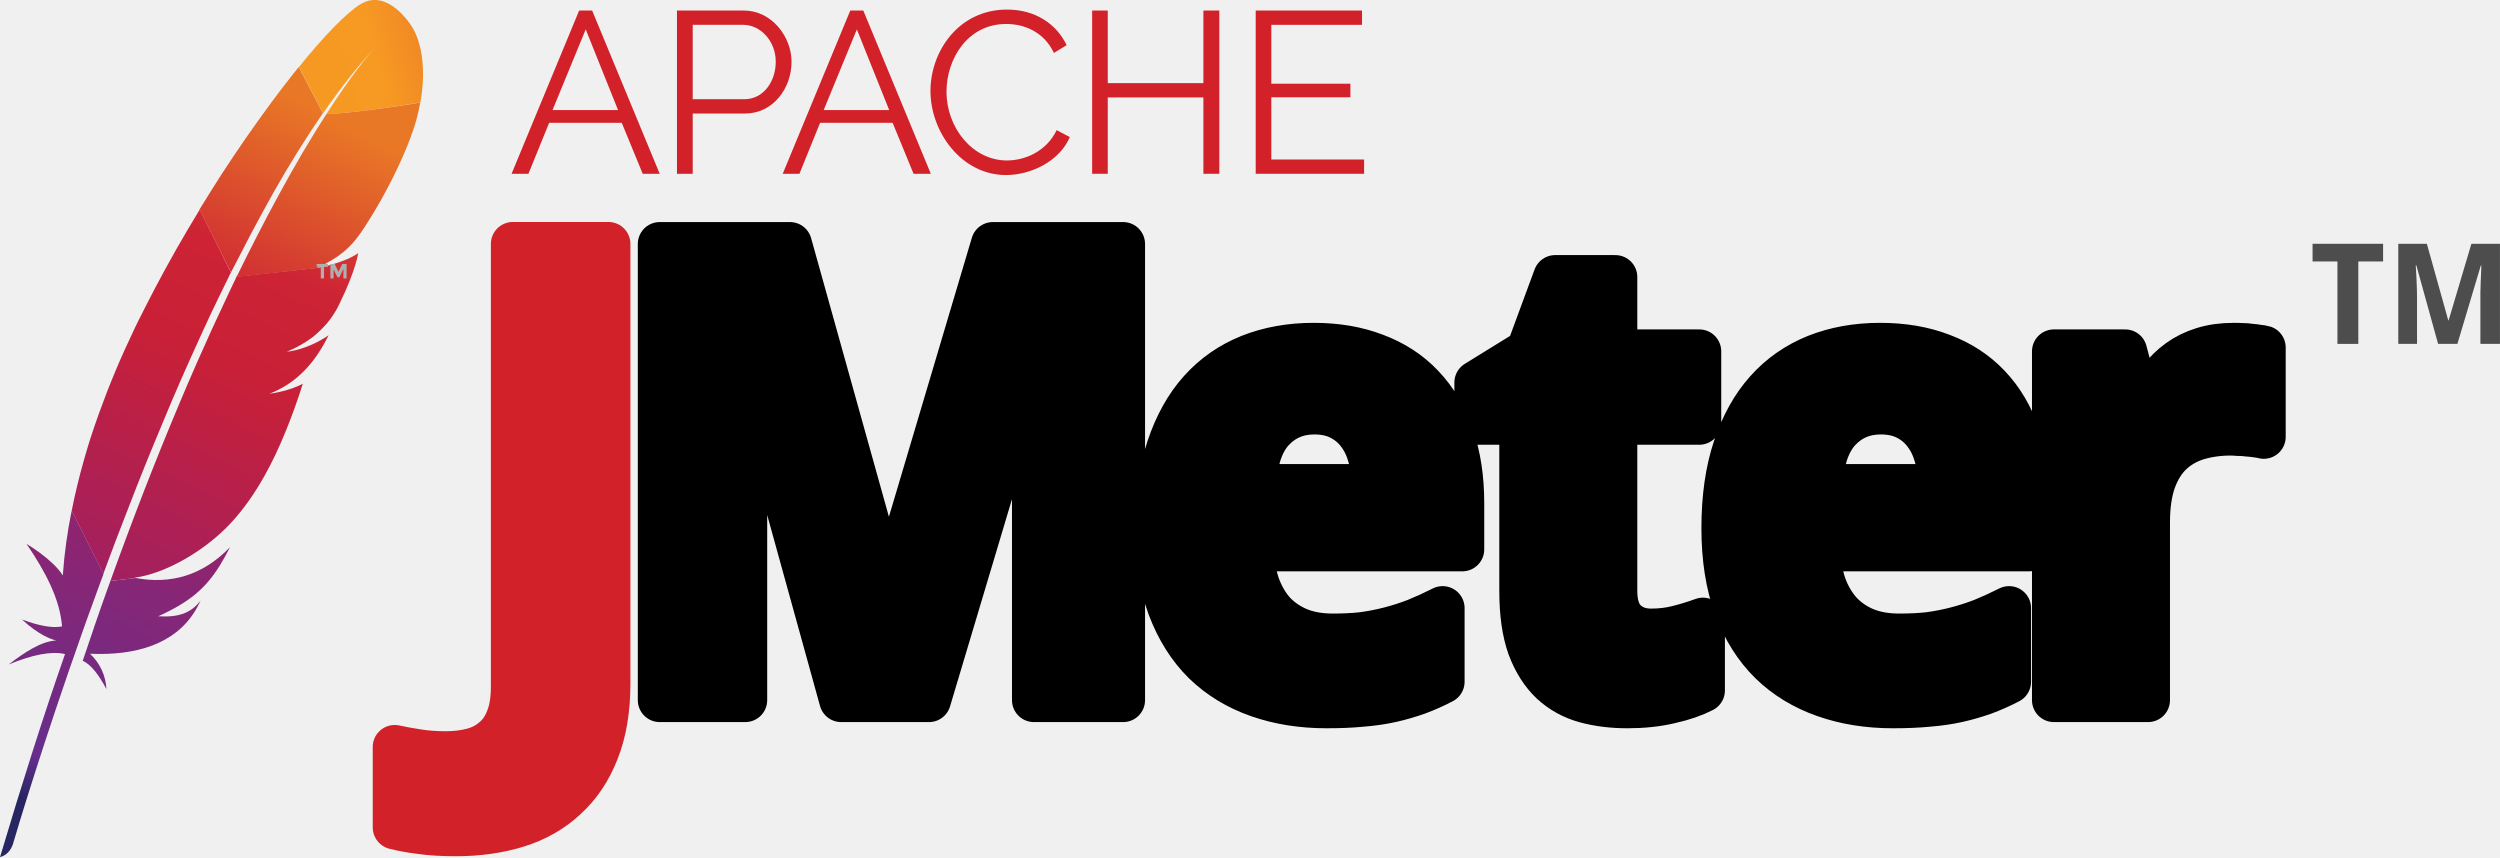
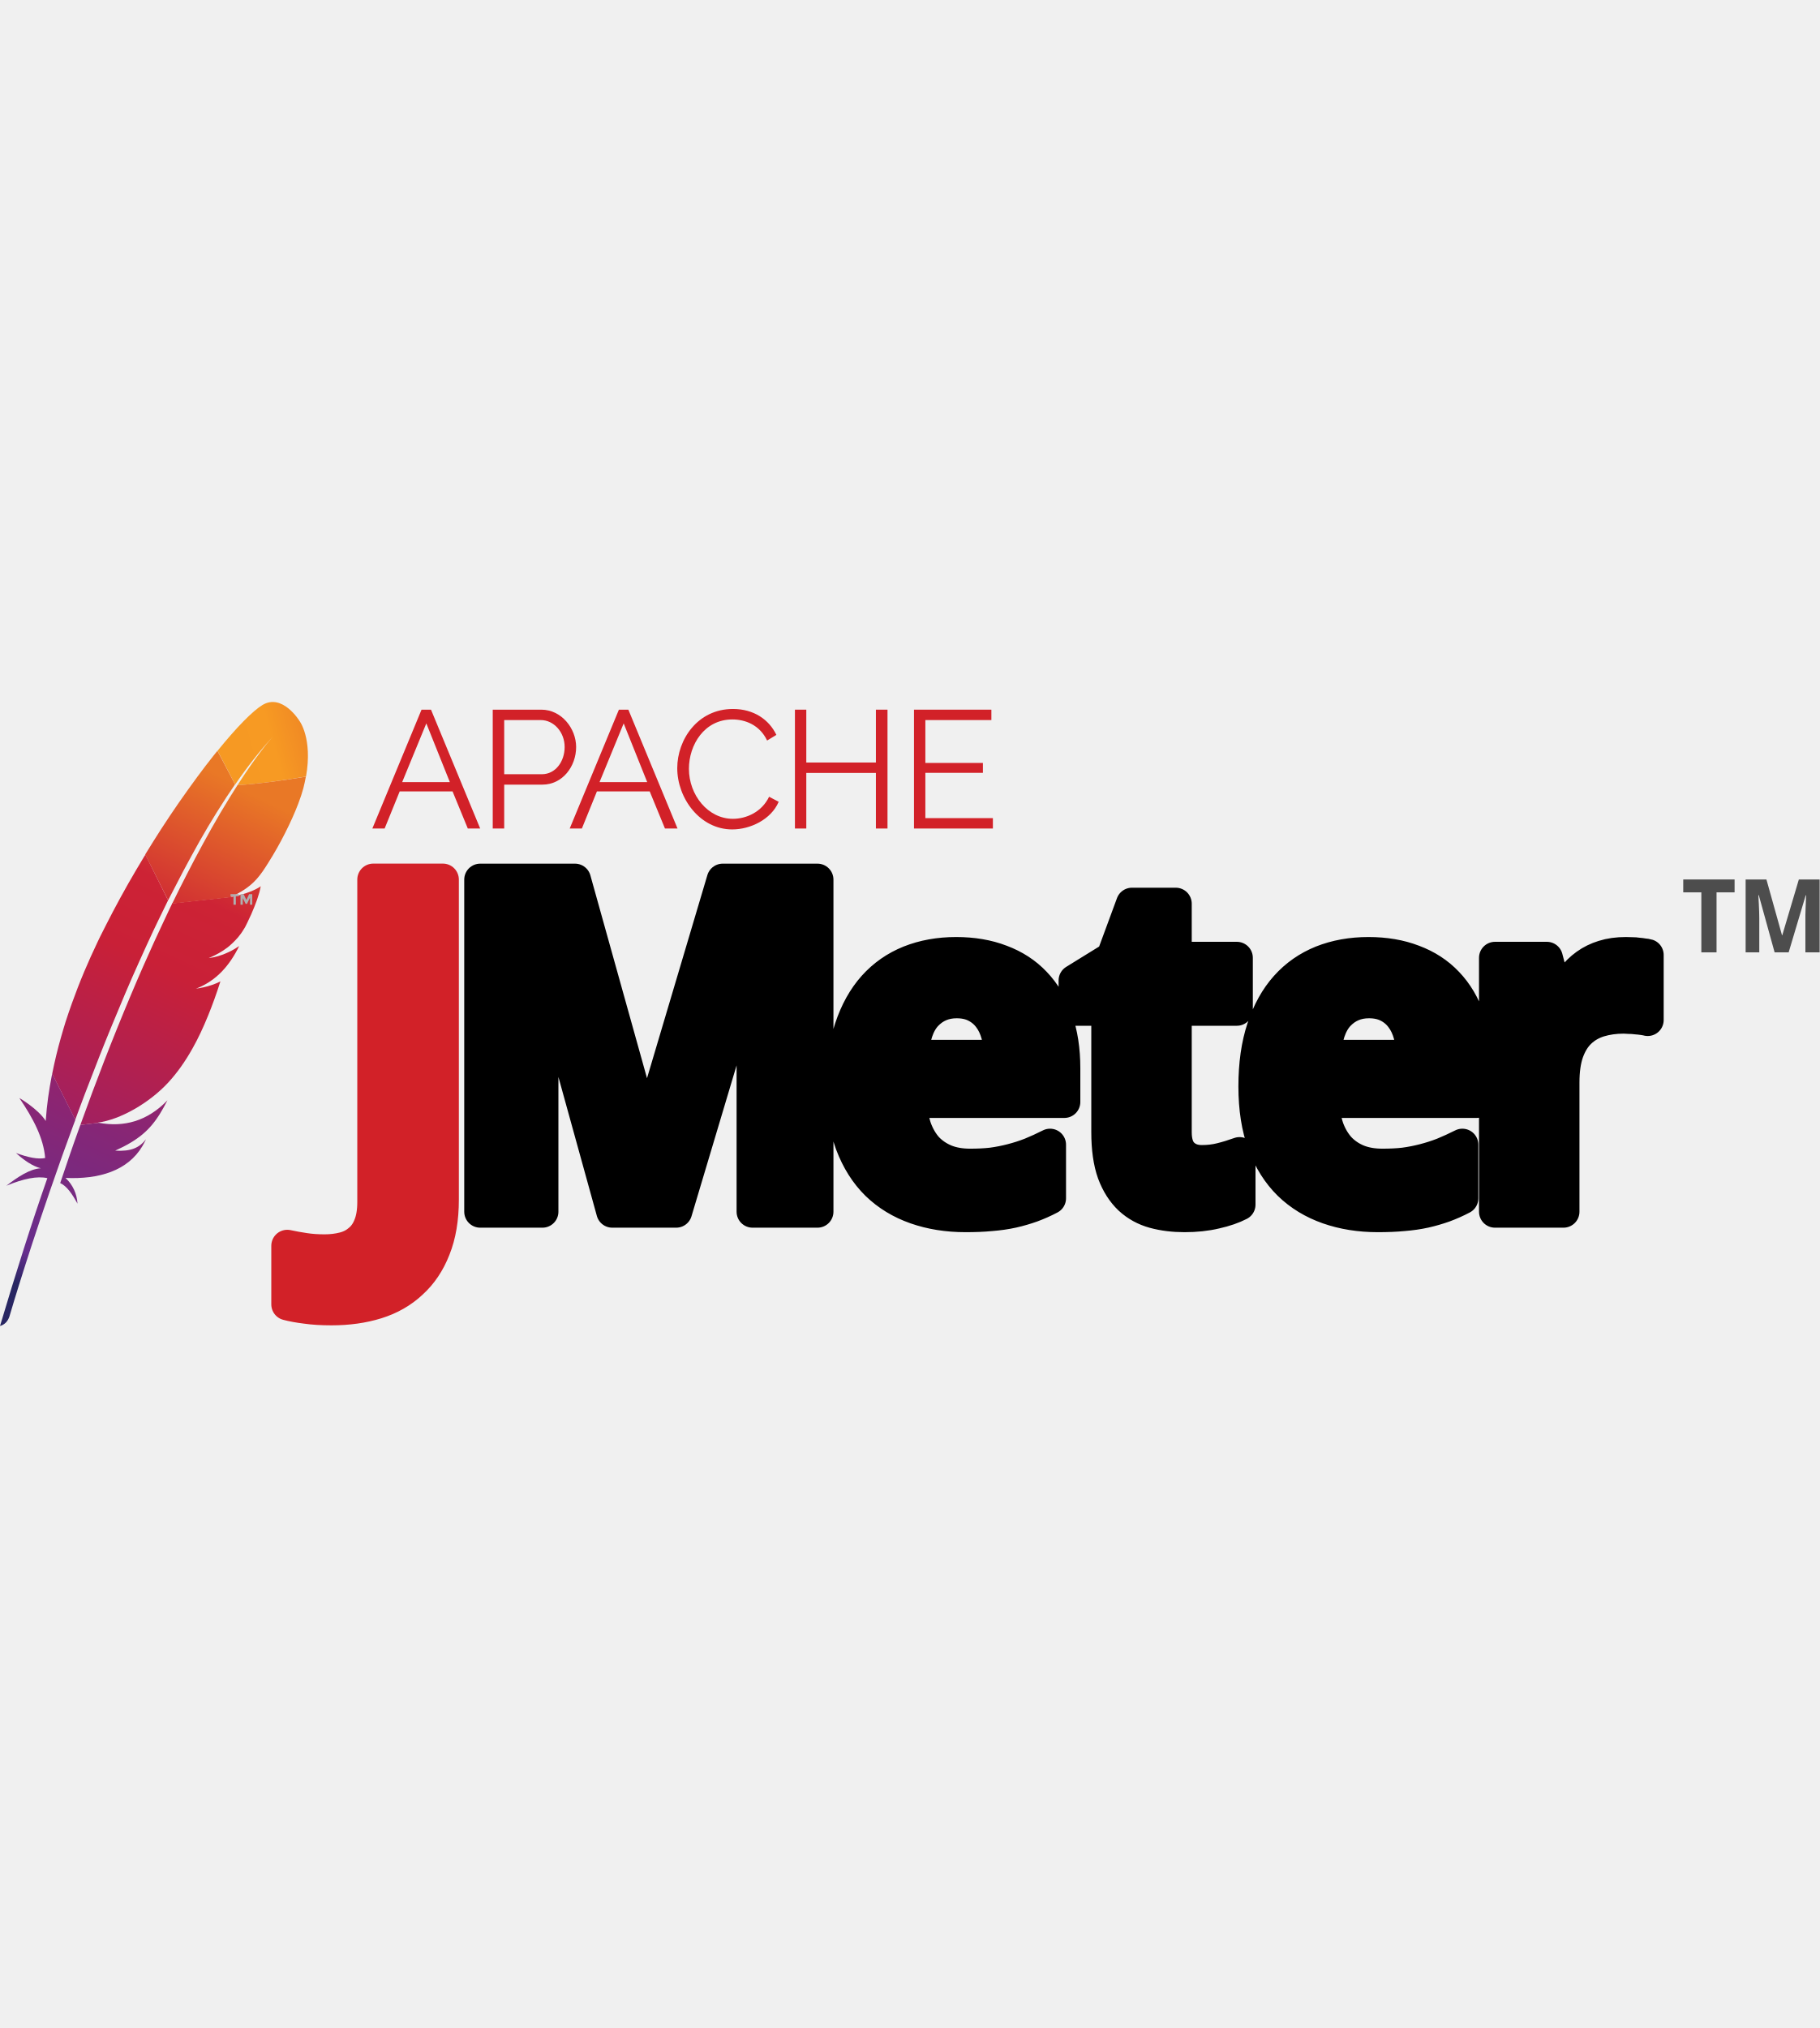
- <svg xmlns="http://www.w3.org/2000/svg" width="70" height="24" viewBox="0 0 70 24" fill="none">
+ <svg xmlns="http://www.w3.org/2000/svg" width="70" height="78" viewBox="0 0 70 24" fill="none">
  <g clip-path="url(#clip0_3288_6483)">
    <path d="M10.097 0.115C9.725 0.34 9.105 0.967 8.369 1.877L9.047 3.172C9.521 2.482 10.008 1.863 10.496 1.334C10.531 1.294 10.553 1.272 10.553 1.272C10.536 1.294 10.514 1.312 10.496 1.334C10.336 1.509 9.858 2.074 9.136 3.199C9.831 3.163 10.899 3.019 11.772 2.867C12.033 1.397 11.519 0.725 11.519 0.725C11.519 0.725 10.864 -0.346 10.097 0.115Z" fill="url(#paint0_linear_3288_6483)" />
    <path d="M7.815 10.986C7.726 11.004 7.637 11.017 7.549 11.031C7.593 11.026 7.642 11.017 7.686 11.008C7.73 11.004 7.775 10.995 7.815 10.986Z" fill="#BE202E" />
    <path opacity="0.35" d="M7.815 10.986C7.726 11.004 7.637 11.017 7.549 11.031C7.593 11.026 7.642 11.017 7.686 11.008C7.73 11.004 7.775 10.995 7.815 10.986Z" fill="#BE202E" />
    <path d="M8.046 9.852C8.042 9.852 8.042 9.852 8.046 9.852C8.06 9.852 8.073 9.847 8.086 9.847C8.144 9.839 8.201 9.83 8.255 9.816C8.188 9.83 8.117 9.839 8.046 9.852Z" fill="#BE202E" />
    <path opacity="0.35" d="M8.046 9.852C8.042 9.852 8.042 9.852 8.046 9.852C8.06 9.852 8.073 9.847 8.086 9.847C8.144 9.839 8.201 9.83 8.255 9.816C8.188 9.83 8.117 9.839 8.046 9.852Z" fill="#BE202E" />
    <path d="M7.044 6.515C7.252 6.125 7.46 5.744 7.668 5.372C7.885 4.987 8.107 4.615 8.333 4.252C8.346 4.23 8.359 4.207 8.373 4.189C8.594 3.835 8.816 3.495 9.042 3.168L8.364 1.877C8.315 1.94 8.262 2.002 8.209 2.07C8.014 2.316 7.81 2.58 7.602 2.863C7.367 3.181 7.128 3.517 6.88 3.871C6.654 4.198 6.423 4.543 6.193 4.897C5.998 5.202 5.803 5.511 5.608 5.829C5.599 5.843 5.595 5.852 5.586 5.865L6.468 7.626C6.663 7.254 6.853 6.882 7.044 6.515Z" fill="url(#paint1_linear_3288_6483)" />
    <path d="M3.025 16.45C2.91 16.772 2.79 17.104 2.675 17.444C2.675 17.449 2.671 17.453 2.671 17.458C2.653 17.507 2.635 17.552 2.622 17.601C2.542 17.83 2.476 18.036 2.316 18.502C2.578 18.623 2.786 18.937 2.981 19.295C2.959 18.923 2.808 18.574 2.52 18.305C3.801 18.363 4.908 18.036 5.475 17.086C5.524 17.001 5.573 16.911 5.617 16.817C5.356 17.149 5.037 17.292 4.43 17.256C5.32 16.853 5.768 16.463 6.162 15.822C6.255 15.67 6.348 15.504 6.441 15.32C5.661 16.131 4.758 16.36 3.805 16.185L3.092 16.266C3.07 16.329 3.047 16.387 3.025 16.45Z" fill="url(#paint2_linear_3288_6483)" />
    <path d="M3.359 14.831C3.514 14.428 3.674 14.02 3.833 13.608C3.988 13.214 4.148 12.819 4.312 12.421C4.476 12.022 4.644 11.623 4.812 11.224C4.985 10.816 5.162 10.413 5.344 10.01C5.521 9.611 5.707 9.212 5.889 8.818C5.955 8.674 6.022 8.535 6.093 8.392C6.208 8.15 6.328 7.908 6.447 7.666C6.452 7.653 6.46 7.639 6.465 7.626L5.592 5.869C5.579 5.892 5.566 5.918 5.548 5.941C5.344 6.281 5.136 6.626 4.936 6.98C4.733 7.339 4.533 7.702 4.338 8.074C4.174 8.388 4.015 8.701 3.855 9.019C3.824 9.082 3.793 9.149 3.762 9.212C3.572 9.611 3.395 10.001 3.239 10.373C3.062 10.794 2.907 11.197 2.77 11.578C2.681 11.829 2.597 12.071 2.522 12.304C2.46 12.501 2.402 12.703 2.345 12.9C2.212 13.366 2.101 13.832 2.008 14.298L2.894 16.068C3.009 15.75 3.133 15.432 3.253 15.105C3.288 15.015 3.324 14.925 3.359 14.831Z" fill="url(#paint3_linear_3288_6483)" />
    <path d="M1.994 14.362C1.883 14.926 1.803 15.491 1.763 16.055C1.763 16.073 1.759 16.096 1.759 16.114C1.484 15.666 0.74 15.226 0.744 15.231C1.276 16.011 1.679 16.781 1.737 17.539C1.453 17.597 1.063 17.512 0.616 17.346C1.085 17.781 1.435 17.902 1.573 17.933C1.143 17.96 0.696 18.26 0.244 18.605C0.904 18.332 1.44 18.224 1.821 18.314C1.214 20.048 0.607 21.966 0 24C0.186 23.947 0.297 23.817 0.359 23.646C0.465 23.279 1.187 20.859 2.313 17.682C2.344 17.593 2.379 17.503 2.41 17.409C2.419 17.382 2.428 17.36 2.437 17.333C2.556 17.001 2.68 16.66 2.809 16.311C2.84 16.23 2.867 16.154 2.898 16.073V16.069L2.011 14.299C2.003 14.321 1.998 14.339 1.994 14.362Z" fill="url(#paint4_linear_3288_6483)" />
    <path d="M6.61 7.779C6.583 7.832 6.561 7.882 6.534 7.935C6.459 8.097 6.379 8.258 6.304 8.424C6.22 8.603 6.136 8.787 6.047 8.975C6.003 9.069 5.958 9.163 5.914 9.262C5.781 9.553 5.648 9.853 5.511 10.162C5.343 10.543 5.174 10.938 5.001 11.35C4.837 11.74 4.669 12.148 4.501 12.564C4.341 12.963 4.177 13.371 4.013 13.797C3.867 14.173 3.721 14.563 3.57 14.962C3.561 14.98 3.557 15.002 3.548 15.02C3.402 15.414 3.251 15.822 3.101 16.239C3.096 16.248 3.092 16.257 3.092 16.266L3.805 16.185C3.792 16.181 3.779 16.181 3.761 16.176C4.616 16.069 5.75 15.423 6.481 14.626C6.818 14.258 7.124 13.828 7.407 13.322C7.62 12.945 7.815 12.529 8.005 12.062C8.169 11.659 8.329 11.22 8.479 10.745C8.284 10.848 8.058 10.924 7.81 10.978C7.766 10.987 7.722 10.996 7.677 11.005C7.633 11.014 7.589 11.018 7.54 11.027C8.338 10.718 8.838 10.122 9.201 9.387C8.993 9.531 8.652 9.719 8.244 9.813C8.191 9.826 8.134 9.835 8.076 9.844C8.063 9.844 8.05 9.849 8.032 9.849C8.307 9.732 8.541 9.602 8.745 9.446C8.789 9.414 8.829 9.378 8.869 9.342C8.931 9.289 8.989 9.23 9.046 9.172C9.082 9.132 9.117 9.096 9.153 9.056C9.232 8.962 9.308 8.859 9.374 8.746C9.396 8.711 9.419 8.679 9.436 8.643C9.463 8.59 9.489 8.54 9.512 8.491C9.622 8.267 9.711 8.065 9.782 7.886C9.817 7.796 9.848 7.716 9.875 7.64C9.884 7.608 9.897 7.581 9.906 7.55C9.933 7.465 9.959 7.389 9.977 7.321C10.003 7.223 10.021 7.142 10.03 7.084C10.003 7.106 9.972 7.129 9.937 7.147C9.698 7.29 9.286 7.425 8.953 7.487C8.949 7.487 8.944 7.487 8.94 7.492C8.909 7.496 8.874 7.501 8.838 7.51C8.843 7.505 8.851 7.505 8.856 7.501L6.614 7.747C6.618 7.765 6.614 7.774 6.61 7.779Z" fill="url(#paint5_linear_3288_6483)" />
    <path d="M9.135 3.198C8.936 3.507 8.719 3.861 8.484 4.256C8.471 4.278 8.457 4.296 8.448 4.319C8.245 4.664 8.032 5.04 7.806 5.457C7.611 5.815 7.407 6.196 7.195 6.613C7.008 6.971 6.822 7.352 6.623 7.756L8.865 7.509C9.516 7.204 9.809 6.931 10.092 6.532C10.168 6.425 10.243 6.308 10.318 6.187C10.549 5.824 10.774 5.425 10.974 5.027C11.169 4.641 11.341 4.26 11.47 3.92C11.554 3.7 11.621 3.498 11.669 3.319C11.709 3.162 11.74 3.014 11.767 2.871C10.899 3.019 9.831 3.162 9.135 3.198Z" fill="url(#paint6_linear_3288_6483)" />
    <path d="M7.686 11.014C7.642 11.023 7.598 11.027 7.549 11.036C7.593 11.027 7.637 11.018 7.686 11.014Z" fill="#BE202E" />
    <path opacity="0.35" d="M7.686 11.014C7.642 11.023 7.598 11.027 7.549 11.036C7.593 11.027 7.637 11.018 7.686 11.014Z" fill="#BE202E" />
    <path d="M7.686 11.014C7.642 11.023 7.598 11.027 7.549 11.036C7.593 11.027 7.637 11.018 7.686 11.014Z" fill="url(#paint7_linear_3288_6483)" />
    <path d="M8.041 9.852C8.054 9.852 8.068 9.848 8.085 9.848C8.072 9.848 8.059 9.852 8.041 9.852Z" fill="#BE202E" />
    <path opacity="0.35" d="M8.041 9.852C8.054 9.852 8.068 9.848 8.085 9.848C8.072 9.848 8.059 9.852 8.041 9.852Z" fill="#BE202E" />
    <path d="M8.041 9.852C8.054 9.852 8.068 9.848 8.085 9.848C8.072 9.848 8.059 9.852 8.041 9.852Z" fill="url(#paint8_linear_3288_6483)" />
    <path d="M9.073 7.469V7.797H8.982V7.469H8.867V7.391H9.184V7.469H9.073Z" fill="#B0AFB0" />
    <path d="M9.61 7.541L9.502 7.763H9.448L9.34 7.541V7.797H9.252V7.391H9.373L9.478 7.612L9.583 7.391H9.704V7.797H9.616V7.541H9.61Z" fill="#B0AFB0" />
    <path d="M12.752 23.36C12.378 23.36 12.05 23.34 11.768 23.299C11.486 23.264 11.247 23.22 11.051 23.168V20.914C11.264 20.96 11.488 21.001 11.725 21.036C11.955 21.071 12.208 21.089 12.485 21.089C12.75 21.089 12.994 21.059 13.219 21.001C13.449 20.943 13.648 20.841 13.815 20.695C13.988 20.556 14.12 20.366 14.212 20.128C14.31 19.889 14.359 19.589 14.359 19.228V6.83H17.037V19.14C17.037 19.874 16.93 20.506 16.717 21.036C16.51 21.566 16.216 22.003 15.836 22.347C15.462 22.696 15.013 22.953 14.489 23.116C13.965 23.279 13.386 23.36 12.752 23.36Z" fill="#D22128" stroke="#D22128" stroke-width="1.229" stroke-linejoin="round" />
    <path d="M18.473 6.832V19.604H20.867V13.661C20.867 13.498 20.862 13.316 20.856 13.112C20.856 12.908 20.851 12.696 20.839 12.475C20.833 12.254 20.827 12.031 20.815 11.804C20.809 11.576 20.799 11.355 20.788 11.139C20.765 10.638 20.736 10.12 20.702 9.584H20.781L23.553 19.604H26.012L29.002 9.601H29.07C29.053 10.131 29.035 10.639 29.012 11.129C29.006 11.338 28.996 11.554 28.984 11.776C28.979 11.997 28.973 12.214 28.967 12.43C28.962 12.645 28.956 12.85 28.95 13.042C28.95 13.234 28.95 13.406 28.95 13.557V19.604H31.447V6.832H27.801L24.898 16.598H24.846L22.119 6.832H18.473ZM43.545 7.757L42.785 9.817L41.337 10.711V11.838H42.595V16.546C42.595 17.174 42.669 17.699 42.819 18.118C42.974 18.532 43.187 18.863 43.452 19.113C43.717 19.358 44.032 19.532 44.394 19.631C44.757 19.73 45.147 19.777 45.567 19.777C45.999 19.777 46.398 19.736 46.761 19.649C47.13 19.567 47.435 19.46 47.683 19.332V17.349C47.441 17.436 47.203 17.51 46.967 17.568C46.737 17.627 46.49 17.655 46.231 17.655C45.932 17.655 45.69 17.564 45.505 17.384C45.321 17.203 45.23 16.924 45.23 16.546V11.838H47.58V9.838H45.23V7.757H43.545ZM36.782 9.654C36.126 9.654 35.528 9.762 34.987 9.977C34.451 10.193 33.99 10.513 33.604 10.944C33.224 11.37 32.926 11.904 32.713 12.545C32.5 13.185 32.393 13.932 32.393 14.789C32.393 15.633 32.51 16.372 32.741 17.001C32.977 17.625 33.304 18.143 33.724 18.556C34.145 18.964 34.646 19.267 35.227 19.471C35.809 19.675 36.446 19.777 37.137 19.777C37.494 19.777 37.821 19.765 38.12 19.736C38.42 19.712 38.7 19.672 38.96 19.614C39.219 19.556 39.462 19.483 39.692 19.402C39.928 19.314 40.164 19.211 40.394 19.089V17.026C40.141 17.154 39.893 17.267 39.651 17.366C39.409 17.46 39.163 17.539 38.915 17.603C38.667 17.667 38.413 17.718 38.148 17.753C37.889 17.782 37.613 17.794 37.319 17.794C36.968 17.794 36.653 17.742 36.376 17.631C36.106 17.52 35.87 17.362 35.675 17.158C35.485 16.948 35.337 16.693 35.227 16.396C35.124 16.093 35.067 15.756 35.056 15.383H40.944V14.089C40.944 13.379 40.848 12.751 40.652 12.204C40.462 11.65 40.186 11.184 39.823 10.805C39.466 10.427 39.027 10.142 38.509 9.949C37.996 9.751 37.422 9.654 36.782 9.654ZM52.643 9.654C51.986 9.654 51.389 9.762 50.847 9.977C50.312 10.193 49.85 10.513 49.465 10.944C49.084 11.37 48.787 11.904 48.574 12.545C48.361 13.185 48.254 13.932 48.254 14.789C48.254 15.633 48.371 16.372 48.601 17.001C48.837 17.625 49.164 18.143 49.585 18.556C50.005 18.964 50.507 19.267 51.088 19.471C51.67 19.675 52.306 19.777 52.997 19.777C53.354 19.777 53.681 19.765 53.981 19.736C54.28 19.712 54.561 19.672 54.82 19.614C55.079 19.556 55.322 19.483 55.553 19.402C55.789 19.314 56.024 19.211 56.255 19.089V17.026C56.001 17.154 55.753 17.267 55.512 17.366C55.27 17.46 55.023 17.539 54.776 17.603C54.528 17.667 54.273 17.718 54.008 17.753C53.749 17.782 53.473 17.794 53.179 17.794C52.828 17.794 52.513 17.742 52.237 17.631C51.966 17.52 51.734 17.362 51.539 17.158C51.349 16.948 51.197 16.693 51.088 16.396C50.984 16.093 50.928 15.756 50.916 15.383H56.805V14.089C56.805 13.379 56.708 12.751 56.513 12.204C56.322 11.65 56.046 11.184 55.684 10.805C55.327 10.427 54.888 10.142 54.37 9.949C53.857 9.751 53.282 9.654 52.643 9.654ZM62.546 9.654C62.223 9.654 61.936 9.694 61.682 9.775C61.435 9.851 61.21 9.96 61.008 10.106C60.812 10.246 60.636 10.42 60.475 10.624C60.314 10.828 60.163 11.052 60.025 11.303H59.894L59.505 9.838H57.51V19.604H60.145V14.632C60.145 14.172 60.201 13.785 60.31 13.47C60.425 13.15 60.583 12.893 60.785 12.701C60.992 12.503 61.239 12.361 61.521 12.273C61.809 12.186 62.12 12.141 62.46 12.141C62.517 12.141 62.59 12.146 62.676 12.152C62.763 12.152 62.848 12.157 62.934 12.169C63.027 12.175 63.115 12.185 63.196 12.197C63.276 12.208 63.339 12.22 63.385 12.232V9.73C63.35 9.718 63.299 9.712 63.23 9.706C63.167 9.694 63.094 9.684 63.014 9.678C62.939 9.666 62.859 9.66 62.773 9.66C62.692 9.655 62.615 9.654 62.546 9.654ZM36.8 11.55C37.076 11.55 37.318 11.601 37.525 11.706C37.733 11.811 37.907 11.955 38.045 12.141C38.183 12.322 38.285 12.538 38.354 12.788C38.423 13.039 38.462 13.312 38.468 13.609H35.107C35.153 12.899 35.328 12.379 35.633 12.047C35.944 11.715 36.333 11.55 36.8 11.55ZM52.66 11.55C52.937 11.55 53.178 11.601 53.386 11.706C53.593 11.811 53.767 11.955 53.905 12.141C54.043 12.322 54.146 12.538 54.215 12.788C54.284 13.039 54.322 13.312 54.328 13.609H50.968C51.014 12.899 51.189 12.379 51.494 12.047C51.805 11.715 52.194 11.55 52.66 11.55Z" fill="url(#paint9_linear_3288_6483)" stroke="url(#paint10_linear_3288_6483)" stroke-width="1.229" stroke-linejoin="round" />
    <path d="M66.033 9.629H65.448V7.321H64.752V6.826H66.727V7.321H66.033V9.629Z" fill="url(#paint11_linear_3288_6483)" />
    <path d="M68.267 9.629L67.658 7.43H67.641C67.649 7.548 67.655 7.661 67.66 7.771C67.663 7.819 67.665 7.867 67.666 7.917C67.668 7.967 67.67 8.016 67.672 8.065C67.674 8.113 67.675 8.16 67.675 8.204C67.677 8.249 67.677 8.289 67.677 8.325V9.629H67.152V6.826H67.952L68.551 8.969H68.562L69.199 6.826H69.999V9.629H69.451V8.302C69.451 8.269 69.451 8.231 69.451 8.189C69.453 8.147 69.454 8.102 69.455 8.055C69.456 8.008 69.458 7.96 69.459 7.911C69.462 7.863 69.463 7.815 69.465 7.769C69.47 7.662 69.474 7.55 69.478 7.434H69.463L68.807 9.629H68.267Z" fill="url(#paint12_linear_3288_6483)" />
    <path d="M14.324 4.866L16.216 0.295H16.58L18.472 4.866H17.996L17.409 3.438H15.376L14.796 4.866H14.324ZM16.4 0.823L15.471 3.081H17.305L16.4 0.823Z" fill="#D22128" />
    <path d="M18.955 4.866V0.295H20.827C21.602 0.295 22.163 1.021 22.163 1.731C22.163 2.476 21.641 3.178 20.866 3.178H19.396V4.866H18.955ZM19.396 2.778H20.843C21.376 2.778 21.721 2.282 21.721 1.731C21.721 1.156 21.303 0.695 20.804 0.695H19.396V2.778Z" fill="#D22128" />
    <path d="M21.916 4.866L23.808 0.295H24.172L26.063 4.866H25.58L24.993 3.438H22.963L22.384 4.866H21.916ZM23.992 0.823L23.063 3.081H24.897L23.992 0.823Z" fill="#D22128" />
    <path d="M28.197 0.268C28.999 0.268 29.586 0.679 29.866 1.265L29.51 1.482C29.222 0.877 28.662 0.671 28.174 0.671C27.093 0.671 26.502 1.649 26.502 2.569C26.502 3.578 27.234 4.493 28.194 4.493C28.704 4.493 29.302 4.237 29.586 3.644L29.955 3.838C29.663 4.521 28.861 4.901 28.167 4.901C26.927 4.901 26.053 3.702 26.053 2.545C26.053 1.447 26.835 0.268 28.197 0.268Z" fill="#D22128" />
    <path d="M34.141 0.295V4.866H33.695V2.728H31.017V4.866H30.58V0.295H31.017V2.328H33.695V0.295H34.141Z" fill="#D22128" />
    <path d="M38.195 4.466V4.866H35.16V0.295H38.137V0.695H35.597V2.344H37.811V2.724H35.597V4.466H38.195Z" fill="#D22128" />
  </g>
  <defs>
    <linearGradient id="paint0_linear_3288_6483" x1="8.947" y1="2.033" x2="13.924" y2="0.665" gradientUnits="userSpaceOnUse">
      <stop stop-color="#F69923" />
      <stop offset="0.312" stop-color="#F79A23" />
      <stop offset="0.838" stop-color="#E97826" />
    </linearGradient>
    <linearGradient id="paint1_linear_3288_6483" x1="-1.928" y1="24.585" x2="8.367" y2="2.757" gradientUnits="userSpaceOnUse">
      <stop offset="0.323" stop-color="#9E2064" />
      <stop offset="0.63" stop-color="#C92037" />
      <stop offset="0.751" stop-color="#CD2335" />
      <stop offset="1" stop-color="#E97826" />
    </linearGradient>
    <linearGradient id="paint2_linear_3288_6483" x1="1.466" y1="22.964" x2="7.601" y2="9.957" gradientUnits="userSpaceOnUse">
      <stop stop-color="#282662" />
      <stop offset="0.095" stop-color="#662E8D" />
      <stop offset="0.788" stop-color="#9F2064" />
      <stop offset="0.949" stop-color="#CD2032" />
    </linearGradient>
    <linearGradient id="paint3_linear_3288_6483" x1="-1.56" y1="23.258" x2="8.734" y2="1.43" gradientUnits="userSpaceOnUse">
      <stop offset="0.323" stop-color="#9E2064" />
      <stop offset="0.63" stop-color="#C92037" />
      <stop offset="0.751" stop-color="#CD2335" />
      <stop offset="1" stop-color="#E97826" />
    </linearGradient>
    <linearGradient id="paint4_linear_3288_6483" x1="-0.531" y1="21.799" x2="4.879" y2="10.327" gradientUnits="userSpaceOnUse">
      <stop stop-color="#282662" />
      <stop offset="0.095" stop-color="#662E8D" />
      <stop offset="0.788" stop-color="#9F2064" />
      <stop offset="0.949" stop-color="#CD2032" />
    </linearGradient>
    <linearGradient id="paint5_linear_3288_6483" x1="0.681" y1="24.317" x2="10.976" y2="2.488" gradientUnits="userSpaceOnUse">
      <stop offset="0.323" stop-color="#9E2064" />
      <stop offset="0.63" stop-color="#C92037" />
      <stop offset="0.751" stop-color="#CD2335" />
      <stop offset="1" stop-color="#E97826" />
    </linearGradient>
    <linearGradient id="paint6_linear_3288_6483" x1="-0.057" y1="25.623" x2="10.238" y2="3.795" gradientUnits="userSpaceOnUse">
      <stop offset="0.323" stop-color="#9E2064" />
      <stop offset="0.63" stop-color="#C92037" />
      <stop offset="0.751" stop-color="#CD2335" />
      <stop offset="1" stop-color="#E97826" />
    </linearGradient>
    <linearGradient id="paint7_linear_3288_6483" x1="1.348" y1="24.477" x2="11.453" y2="2.807" gradientUnits="userSpaceOnUse">
      <stop offset="0.323" stop-color="#9E2064" />
      <stop offset="0.63" stop-color="#C92037" />
      <stop offset="0.751" stop-color="#CD2335" />
      <stop offset="1" stop-color="#E97826" />
    </linearGradient>
    <linearGradient id="paint8_linear_3288_6483" x1="1.272" y1="24.426" x2="11.375" y2="2.757" gradientUnits="userSpaceOnUse">
      <stop offset="0.323" stop-color="#9E2064" />
      <stop offset="0.63" stop-color="#C92037" />
      <stop offset="0.751" stop-color="#CD2335" />
      <stop offset="1" stop-color="#E97826" />
    </linearGradient>
    <linearGradient id="paint9_linear_3288_6483" x1="18.473" y1="6.832" x2="63.385" y2="6.832" gradientUnits="userSpaceOnUse">
      <stop />
      <stop offset="1" />
    </linearGradient>
    <linearGradient id="paint10_linear_3288_6483" x1="18.473" y1="6.832" x2="63.385" y2="6.832" gradientUnits="userSpaceOnUse">
      <stop />
      <stop offset="1" />
    </linearGradient>
    <linearGradient id="paint11_linear_3288_6483" x1="64.752" y1="6.826" x2="66.727" y2="6.826" gradientUnits="userSpaceOnUse">
      <stop stop-color="#4D4D4D" />
      <stop offset="1" stop-color="#4D4D4D" />
    </linearGradient>
    <linearGradient id="paint12_linear_3288_6483" x1="67.152" y1="6.826" x2="69.999" y2="6.826" gradientUnits="userSpaceOnUse">
      <stop stop-color="#4D4D4D" />
      <stop offset="1" stop-color="#4D4D4D" />
    </linearGradient>
    <clipPath id="clip0_3288_6483">
      <rect width="70" height="24" fill="white" />
    </clipPath>
  </defs>
</svg>
